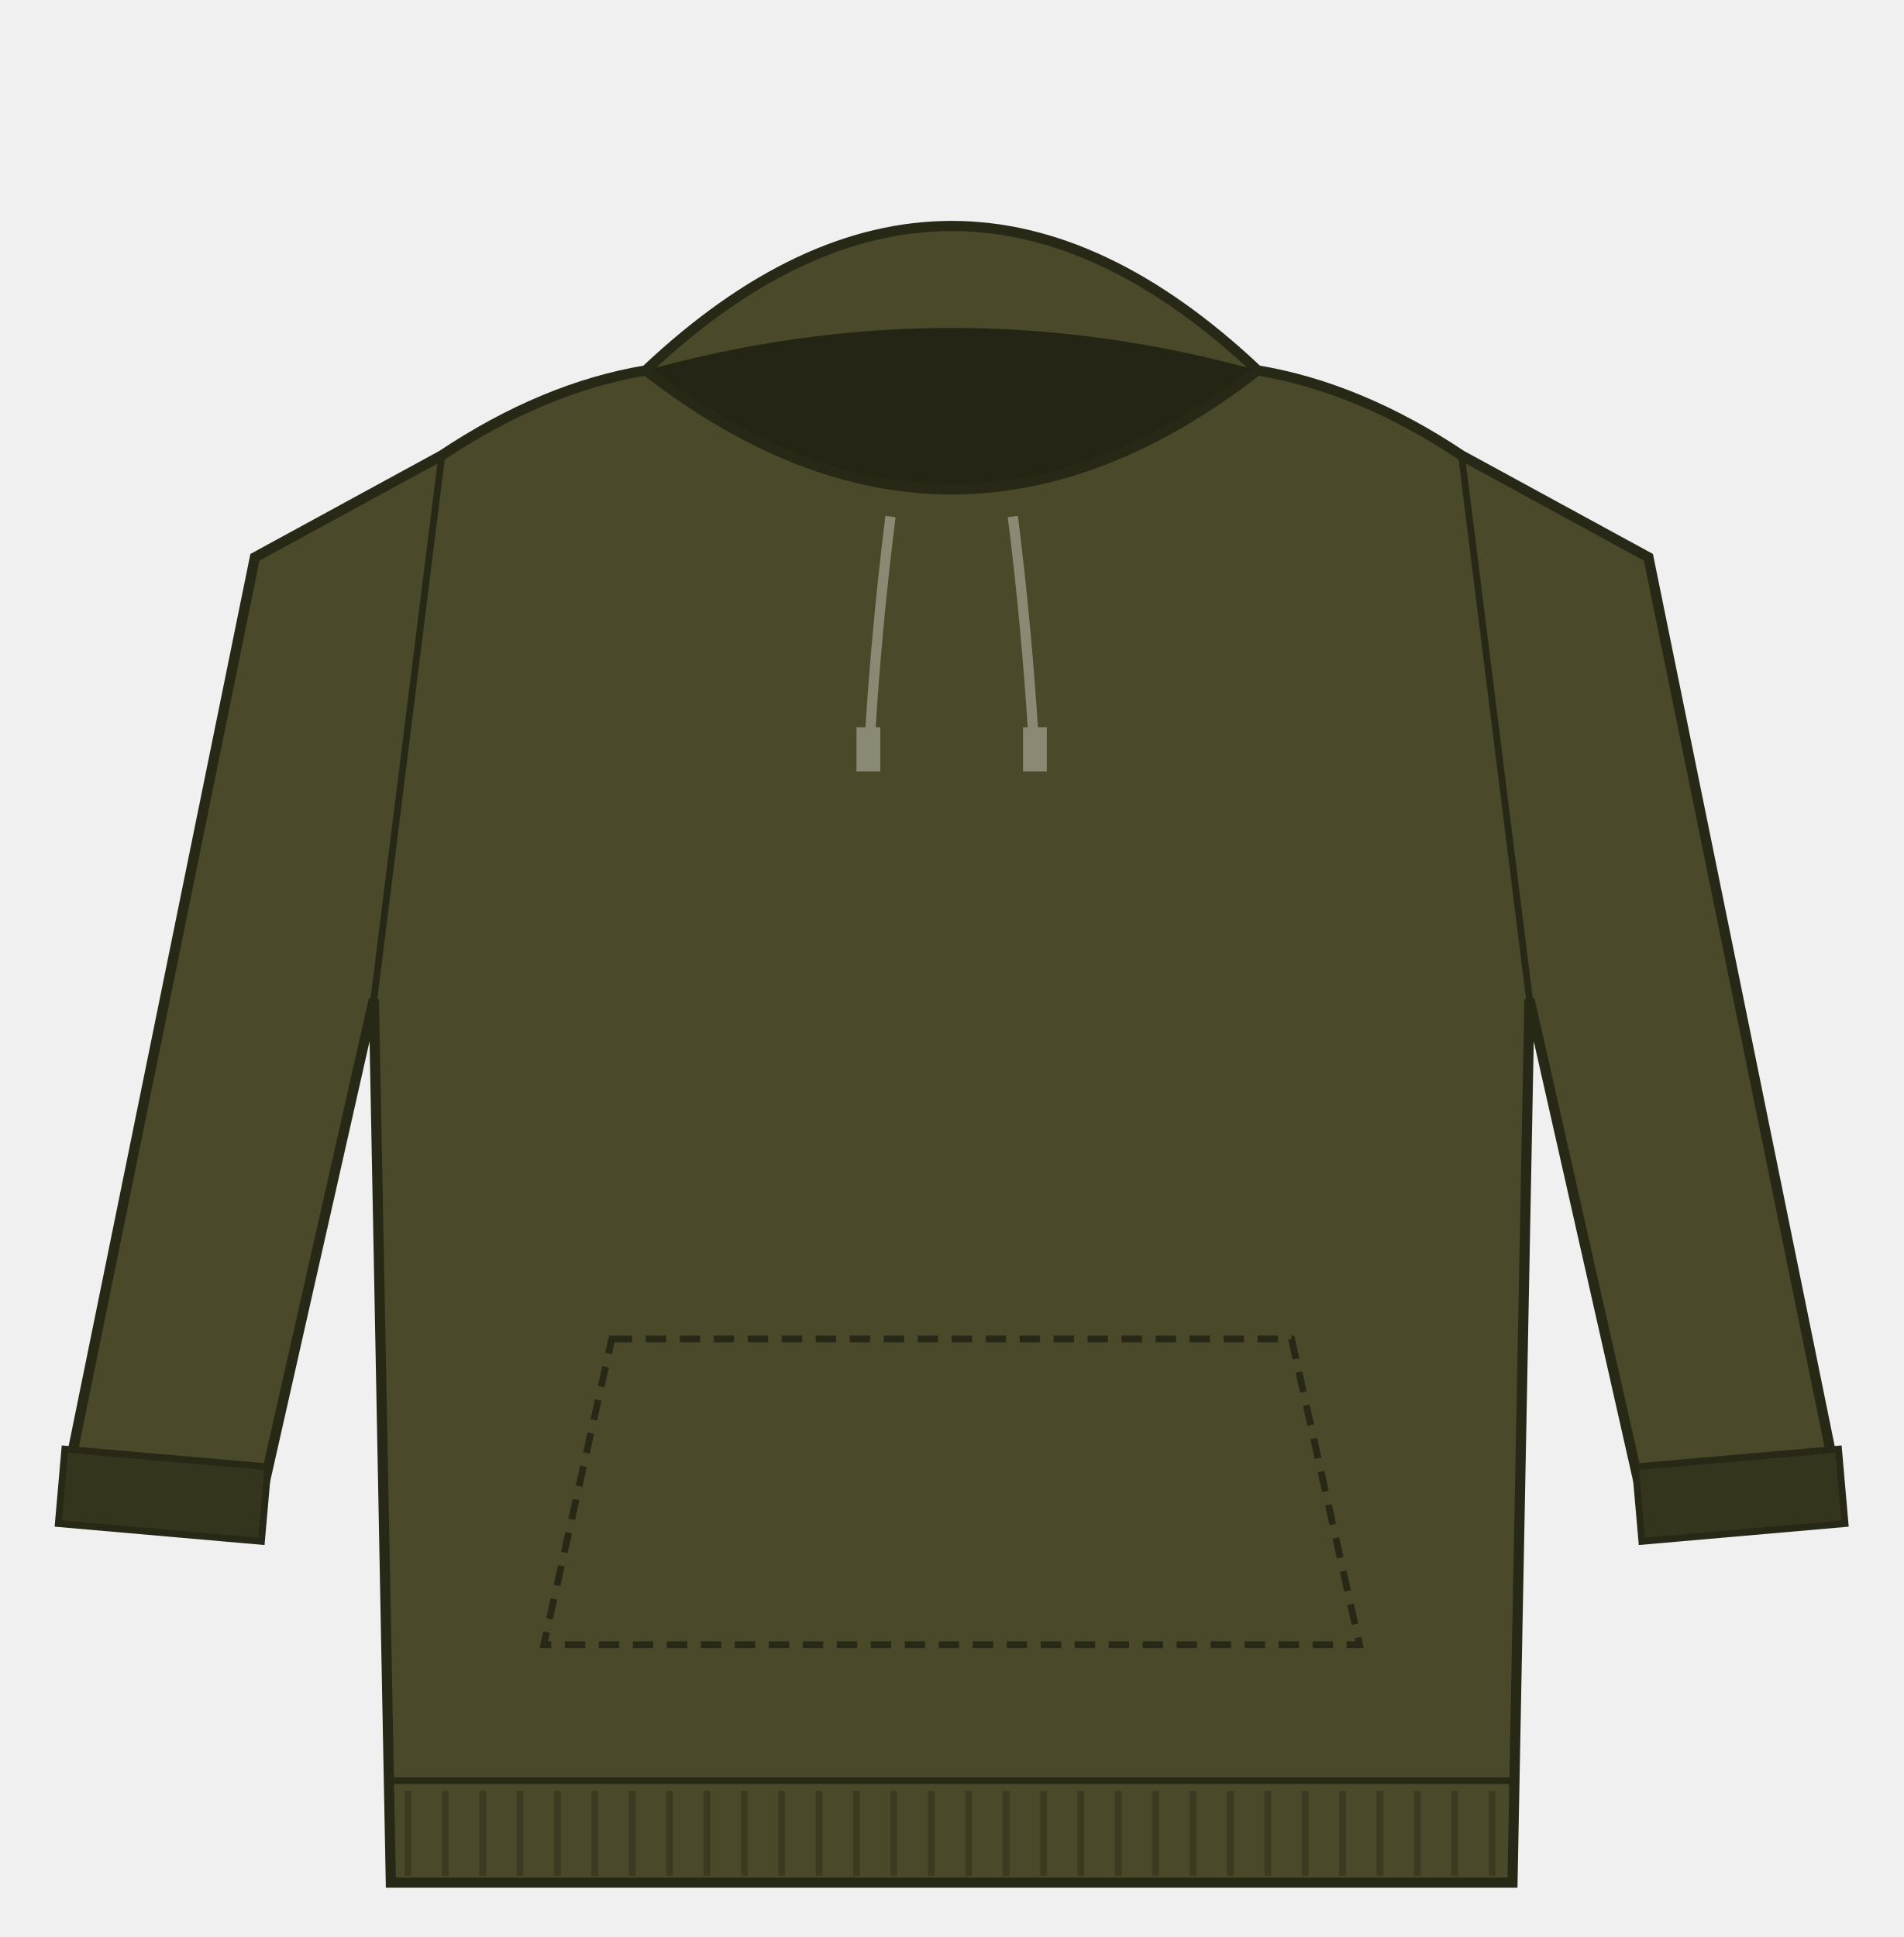
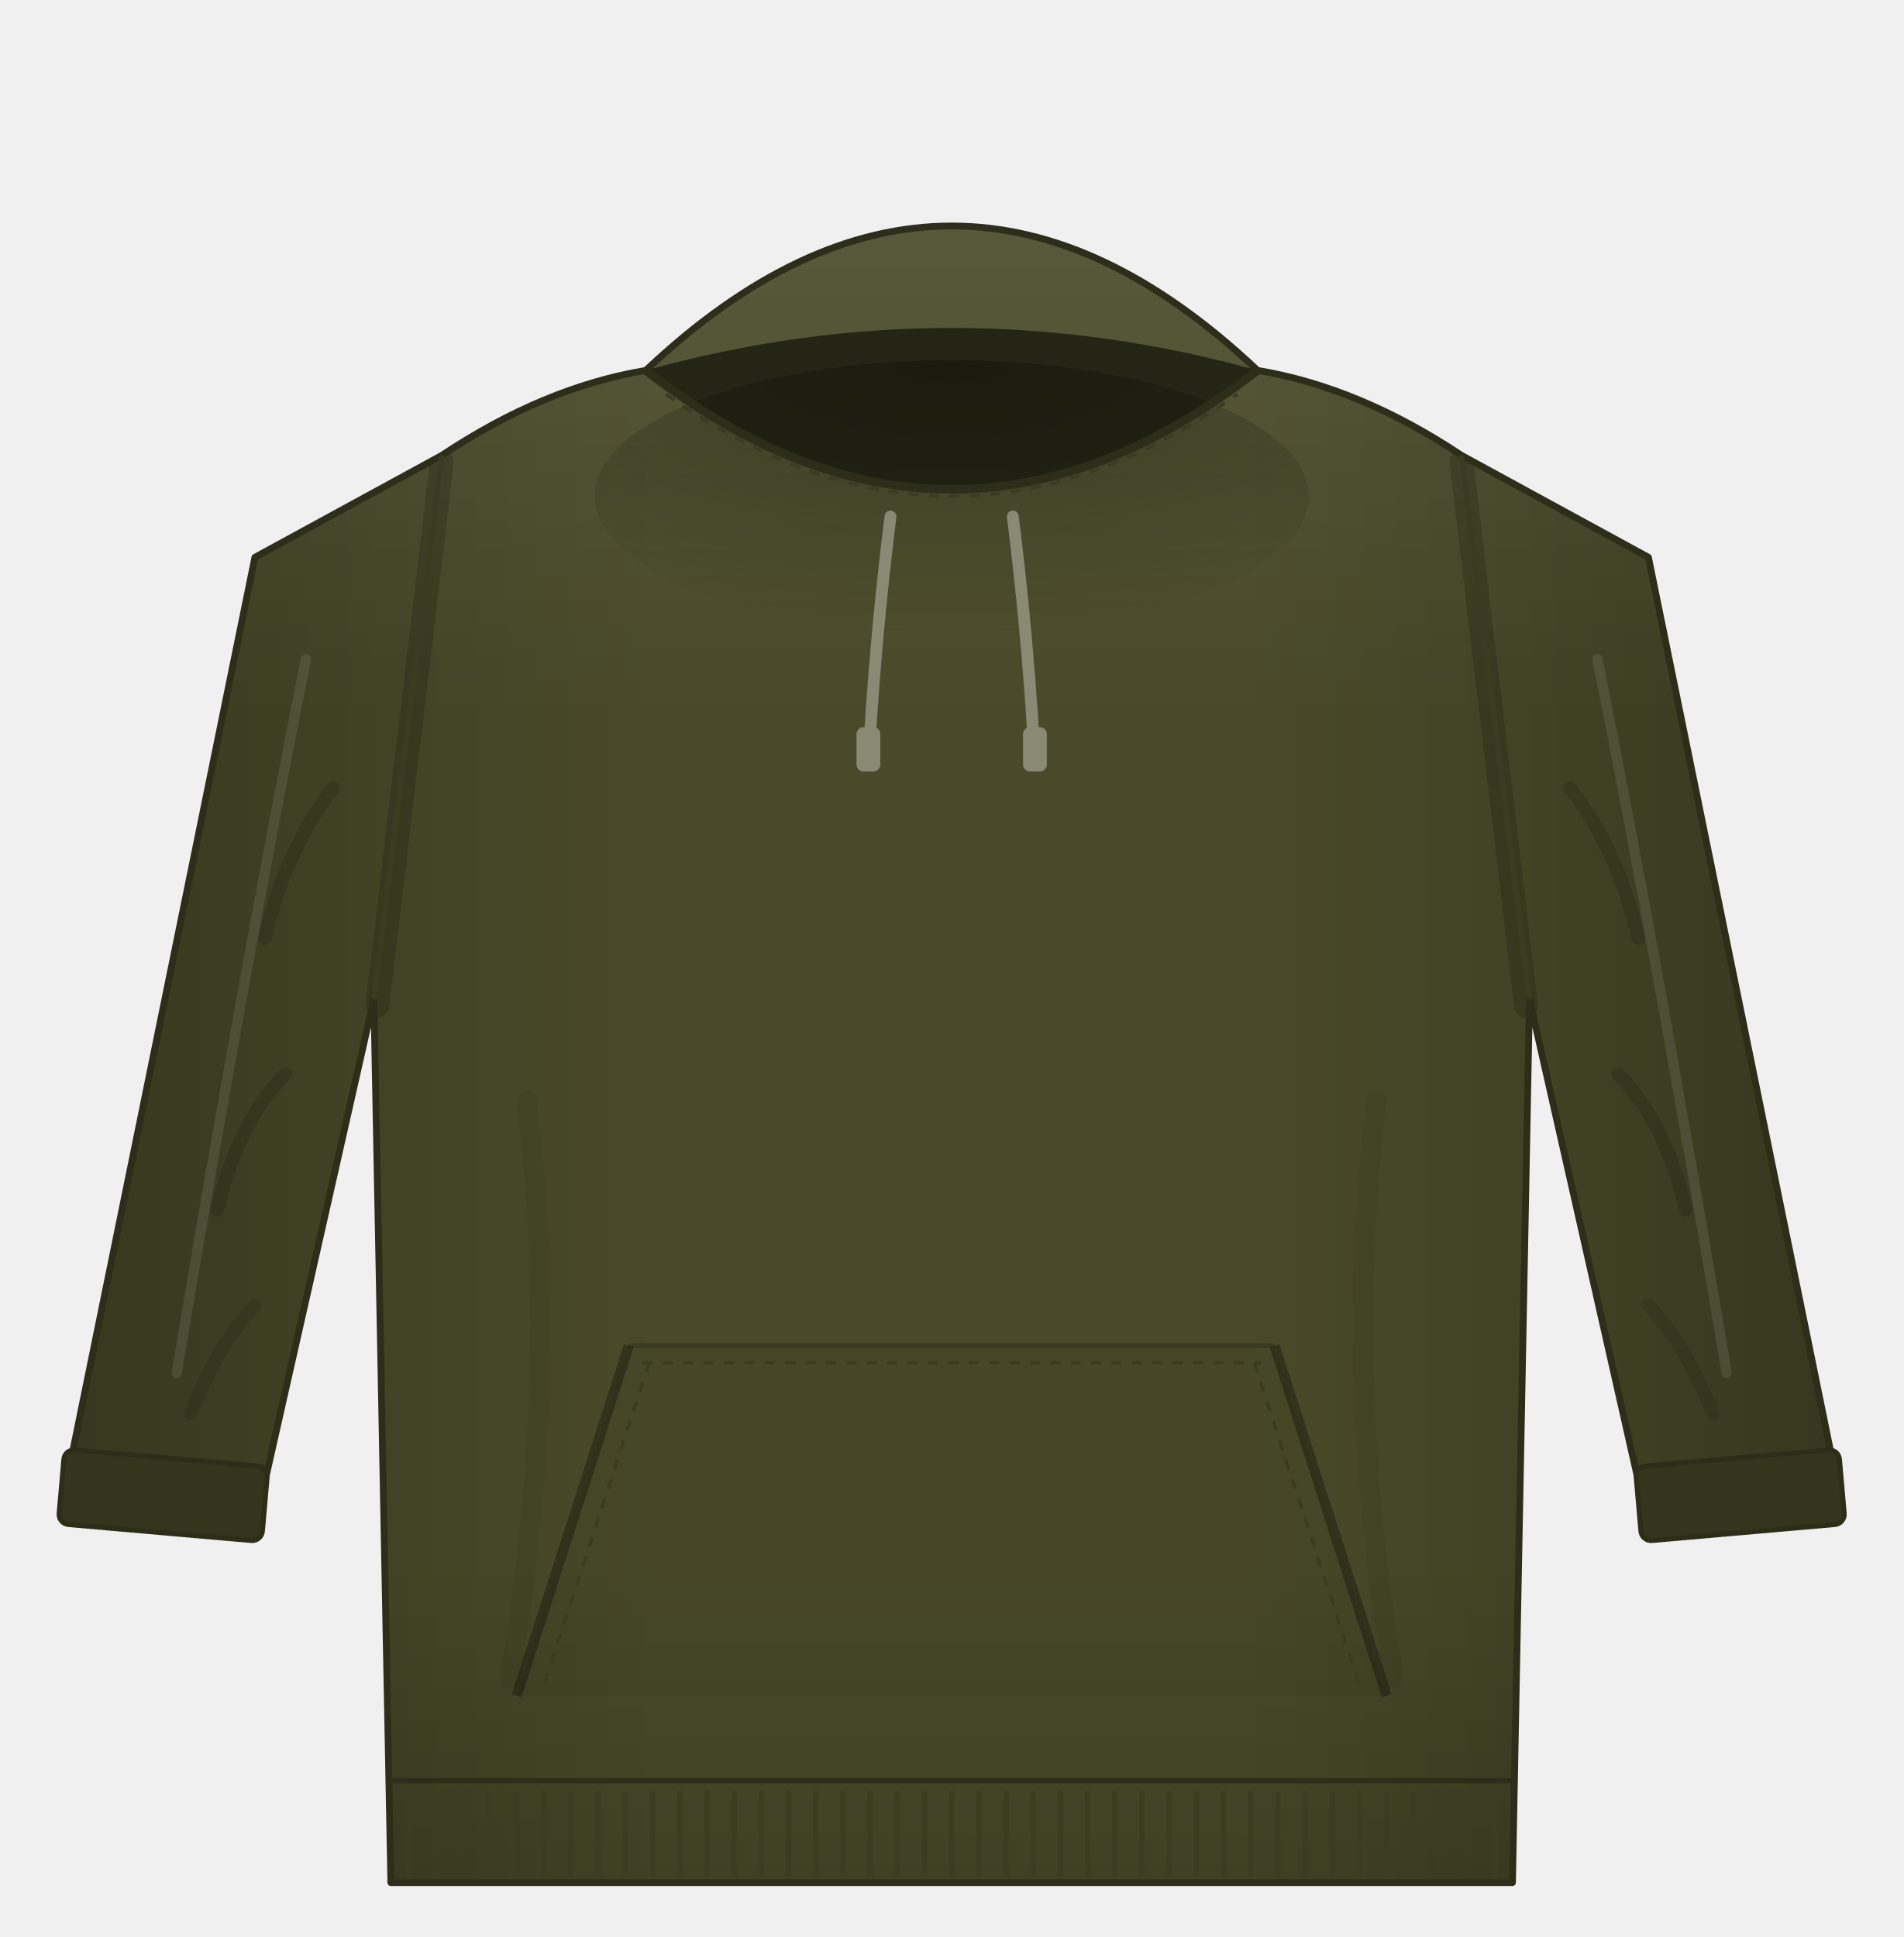
<svg xmlns="http://www.w3.org/2000/svg" viewBox="20 36 560 570" width="560" height="570">
-   <path d="M150 170 L95 200 L40 470 L95 485 L130 330 L135 590 L465 590 L470 330 L505 485 L560 470 L505 200 L450 170 Q420 150 390 145 Q300 60 210 145 Q180 150 150 170 Z" fill="#4a4a2a" stroke="#282817" stroke-width="3" />
-   <path d="M150 170 L130 330 M450 170 L470 330 M135 560 L465 560" stroke="#282817" stroke-width="2" fill="none" />
-   <g stroke="#3b3b21" stroke-width="2">
+   <defs>
+     <clipPath id="hfc">
+       <path d="M150 170 L95 200 L40 470 L95 485 L130 330 L135 590 L465 590 L470 330 L505 485 L560 470 L505 200 L450 170 Q420 150 390 145 Q300 60 210 145 Q180 150 150 170 Z" />
+     </clipPath>
+     <linearGradient id="hfx" x1="0" x2="1" y1="0" y2="0">
+       <stop offset="0" stop-color="#000" stop-opacity=".26" />
+       <stop offset=".2" stop-color="#000" stop-opacity=".1" />
+       <stop offset=".34" stop-color="#000" stop-opacity="0" />
+       <stop offset=".66" stop-color="#000" stop-opacity="0" />
+       <stop offset=".8" stop-color="#000" stop-opacity=".1" />
+       <stop offset="1" stop-color="#000" stop-opacity=".26" />
+     </linearGradient>
+     <linearGradient id="hfy" x1="0" x2="0" y1="0" y2="1">
+       <stop offset="0" stop-color="#fff" stop-opacity=".1" />
+       <stop offset=".35" stop-color="#fff" stop-opacity="0" />
+       <stop offset=".8" stop-color="#000" stop-opacity="0" />
+       <stop offset="1" stop-color="#000" stop-opacity=".16" />
+     </linearGradient>
+     <radialGradient id="hfn" cx=".5" cy="0" r="1">
+       <stop offset="0" stop-color="#000" stop-opacity=".28" />
+       <stop offset="1" stop-color="#000" stop-opacity="0" />
+     </radialGradient>
+   </defs>
+   <path d="M150 170 L95 200 L40 470 L95 485 L130 330 L135 590 L465 590 L470 330 L505 485 L560 470 L505 200 L450 170 Q420 150 390 145 Q300 60 210 145 Q180 150 150 170 Z" fill="#4a4a2a" />
+   <g clip-path="url(#hfc)">
+     <rect x="30" y="50" width="540" height="560" fill="url(#hfx)" />
+     <rect x="30" y="50" width="540" height="560" fill="url(#hfy)" />
+     <path d="M150 172 L131 332" stroke="#000" stroke-opacity="0.16" stroke-width="7" fill="none" stroke-linecap="round" />
+     <path d="M450 172 L469 332" stroke="#000" stroke-opacity="0.16" stroke-width="7" fill="none" stroke-linecap="round" />
+     <path d="M118 268 Q104 286 98 312" stroke="#000" stroke-opacity="0.13" stroke-width="4" fill="none" stroke-linecap="round" />
+     <path d="M104 352 Q90 366 84 392" stroke="#000" stroke-opacity="0.13" stroke-width="4" fill="none" stroke-linecap="round" />
+     <path d="M95 420 Q84 432 76 452" stroke="#000" stroke-opacity="0.1" stroke-width="4" fill="none" stroke-linecap="round" />
+     <path d="M482 268 Q496 286 502 312" stroke="#000" stroke-opacity="0.13" stroke-width="4" fill="none" stroke-linecap="round" />
+     <path d="M496 352 Q510 366 516 392" stroke="#000" stroke-opacity="0.13" stroke-width="4" fill="none" stroke-linecap="round" />
+     <path d="M505 420 Q516 432 524 452" stroke="#000" stroke-opacity="0.1" stroke-width="4" fill="none" stroke-linecap="round" />
+     <path d="M110 230 Q92 320 72 440" stroke="#fff" stroke-opacity="0.09" stroke-width="3" fill="none" stroke-linecap="round" />
+     <path d="M490 230 Q508 320 528 440" stroke="#fff" stroke-opacity="0.09" stroke-width="3" fill="none" stroke-linecap="round" />
+     <path d="M175 360 Q185 440 170 530" stroke="#000" stroke-opacity="0.06" stroke-width="6" fill="none" stroke-linecap="round" />
+     <path d="M425 360 Q415 440 430 530" stroke="#000" stroke-opacity="0.06" stroke-width="6" fill="none" stroke-linecap="round" />
+   </g>
+   <path d="M150 170 L95 200 L40 470 L95 485 L130 330 L135 590 L465 590 L470 330 L505 485 L560 470 L505 200 L450 170 Q420 150 390 145 Q300 60 210 145 Q180 150 150 170 Z" fill="none" stroke="#2d2d1a" stroke-width="2" stroke-linejoin="round" />
+   <path d="M150 170 L130 330 M450 170 L470 330" stroke="#3b3b21" stroke-width="1.5" fill="none" />
+   <path d="M135 560 L465 560" stroke="#2d2d1a" stroke-width="1.5" fill="none" />
+   <g stroke="#3c3c22" stroke-width="1.6">
    <line x1="140" y1="563" x2="140" y2="588" />
-     <line x1="151" y1="563" x2="151" y2="588" />
-     <line x1="162" y1="563" x2="162" y2="588" />
-     <line x1="173" y1="563" x2="173" y2="588" />
-     <line x1="184" y1="563" x2="184" y2="588" />
-     <line x1="195" y1="563" x2="195" y2="588" />
-     <line x1="206" y1="563" x2="206" y2="588" />
-     <line x1="217" y1="563" x2="217" y2="588" />
+     <line x1="148" y1="563" x2="148" y2="588" />
+     <line x1="156" y1="563" x2="156" y2="588" />
+     <line x1="164" y1="563" x2="164" y2="588" />
+     <line x1="172" y1="563" x2="172" y2="588" />
+     <line x1="180" y1="563" x2="180" y2="588" />
+     <line x1="188" y1="563" x2="188" y2="588" />
+     <line x1="196" y1="563" x2="196" y2="588" />
+     <line x1="204" y1="563" x2="204" y2="588" />
+     <line x1="212" y1="563" x2="212" y2="588" />
+     <line x1="220" y1="563" x2="220" y2="588" />
    <line x1="228" y1="563" x2="228" y2="588" />
-     <line x1="239" y1="563" x2="239" y2="588" />
-     <line x1="250" y1="563" x2="250" y2="588" />
-     <line x1="261" y1="563" x2="261" y2="588" />
-     <line x1="272" y1="563" x2="272" y2="588" />
-     <line x1="283" y1="563" x2="283" y2="588" />
-     <line x1="294" y1="563" x2="294" y2="588" />
-     <line x1="305" y1="563" x2="305" y2="588" />
+     <line x1="236" y1="563" x2="236" y2="588" />
+     <line x1="244" y1="563" x2="244" y2="588" />
+     <line x1="252" y1="563" x2="252" y2="588" />
+     <line x1="260" y1="563" x2="260" y2="588" />
+     <line x1="268" y1="563" x2="268" y2="588" />
+     <line x1="276" y1="563" x2="276" y2="588" />
+     <line x1="284" y1="563" x2="284" y2="588" />
+     <line x1="292" y1="563" x2="292" y2="588" />
+     <line x1="300" y1="563" x2="300" y2="588" />
+     <line x1="308" y1="563" x2="308" y2="588" />
    <line x1="316" y1="563" x2="316" y2="588" />
-     <line x1="327" y1="563" x2="327" y2="588" />
-     <line x1="338" y1="563" x2="338" y2="588" />
-     <line x1="349" y1="563" x2="349" y2="588" />
-     <line x1="360" y1="563" x2="360" y2="588" />
-     <line x1="371" y1="563" x2="371" y2="588" />
-     <line x1="382" y1="563" x2="382" y2="588" />
-     <line x1="393" y1="563" x2="393" y2="588" />
+     <line x1="324" y1="563" x2="324" y2="588" />
+     <line x1="332" y1="563" x2="332" y2="588" />
+     <line x1="340" y1="563" x2="340" y2="588" />
+     <line x1="348" y1="563" x2="348" y2="588" />
+     <line x1="356" y1="563" x2="356" y2="588" />
+     <line x1="364" y1="563" x2="364" y2="588" />
+     <line x1="372" y1="563" x2="372" y2="588" />
+     <line x1="380" y1="563" x2="380" y2="588" />
+     <line x1="388" y1="563" x2="388" y2="588" />
+     <line x1="396" y1="563" x2="396" y2="588" />
    <line x1="404" y1="563" x2="404" y2="588" />
-     <line x1="415" y1="563" x2="415" y2="588" />
-     <line x1="426" y1="563" x2="426" y2="588" />
-     <line x1="437" y1="563" x2="437" y2="588" />
-     <line x1="448" y1="563" x2="448" y2="588" />
-     <line x1="459" y1="563" x2="459" y2="588" />
+     <line x1="412" y1="563" x2="412" y2="588" />
+     <line x1="420" y1="563" x2="420" y2="588" />
+     <line x1="428" y1="563" x2="428" y2="588" />
+     <line x1="436" y1="563" x2="436" y2="588" />
+     <line x1="444" y1="563" x2="444" y2="588" />
+     <line x1="452" y1="563" x2="452" y2="588" />
+     <line x1="460" y1="563" x2="460" y2="588" />
  </g>
-   <rect x="38" y="465" width="60" height="22" fill="#35351e" stroke="#282817" stroke-width="2" transform="rotate(5 68 476)" />
-   <rect x="502" y="465" width="60" height="22" fill="#35351e" stroke="#282817" stroke-width="2" transform="rotate(-5 532 476)" />
+   <rect x="38" y="465" width="60" height="22" rx="3" fill="#35351e" stroke="#2d2d1a" stroke-width="1.5" transform="rotate(5 68 476)" />
+   <rect x="502" y="465" width="60" height="22" rx="3" fill="#35351e" stroke="#2d2d1a" stroke-width="1.5" transform="rotate(-5 532 476)" />
  <path d="M210 145 Q300 215 390 145 Q300 120 210 145 Z" fill="#252515" />
-   <path d="M210 145 Q300 215 390 145" fill="none" stroke="#282817" stroke-width="3" />
-   <path d="M200 430 L400 430 L420 520 L180 520 Z" fill="none" stroke="#282817" stroke-width="2" stroke-dasharray="6 4" />
-   <path d="M282 188 Q278 220 276 252 M318 188 Q322 220 324 252" stroke="#898974" stroke-width="3" fill="none" />
-   <rect x="272" y="250" width="7" height="13" fill="#898974" />
-   <rect x="321" y="250" width="7" height="13" fill="#898974" />
+   <ellipse cx="300" cy="182" rx="105" ry="40" fill="url(#hfn)" />
+   <path d="M210 145 Q300 215 390 145" fill="none" stroke="#2d2d1a" stroke-width="2.5" />
+   <path d="M216 152 Q300 212 384 152" fill="none" stroke="#3b3b21" stroke-width="1" stroke-dasharray="3 3" />
+   <path d="M205 432 L395 432 L428 535 L172 535 Z" fill="#000" fill-opacity=".05" />
+   <path d="M205 432 L395 432" stroke="#3b3b21" stroke-width="1.5" />
+   <path d="M205 432 L172 535 M395 432 L428 535" stroke="#000" stroke-opacity=".3" stroke-width="3" />
+   <path d="M209 437 L391 437 M211 437 L180 532 M389 437 L420 532" stroke="#3b3b21" stroke-width="1" stroke-dasharray="3 3" fill="none" />
+   <path d="M282 188 Q278 220 276 252 M318 188 Q322 220 324 252" stroke="#898974" stroke-width="3.5" fill="none" stroke-linecap="round" />
+   <rect x="272" y="250" width="7" height="13" rx="2" fill="#898974" />
+   <rect x="321" y="250" width="7" height="13" rx="2" fill="#898974" />
</svg>
